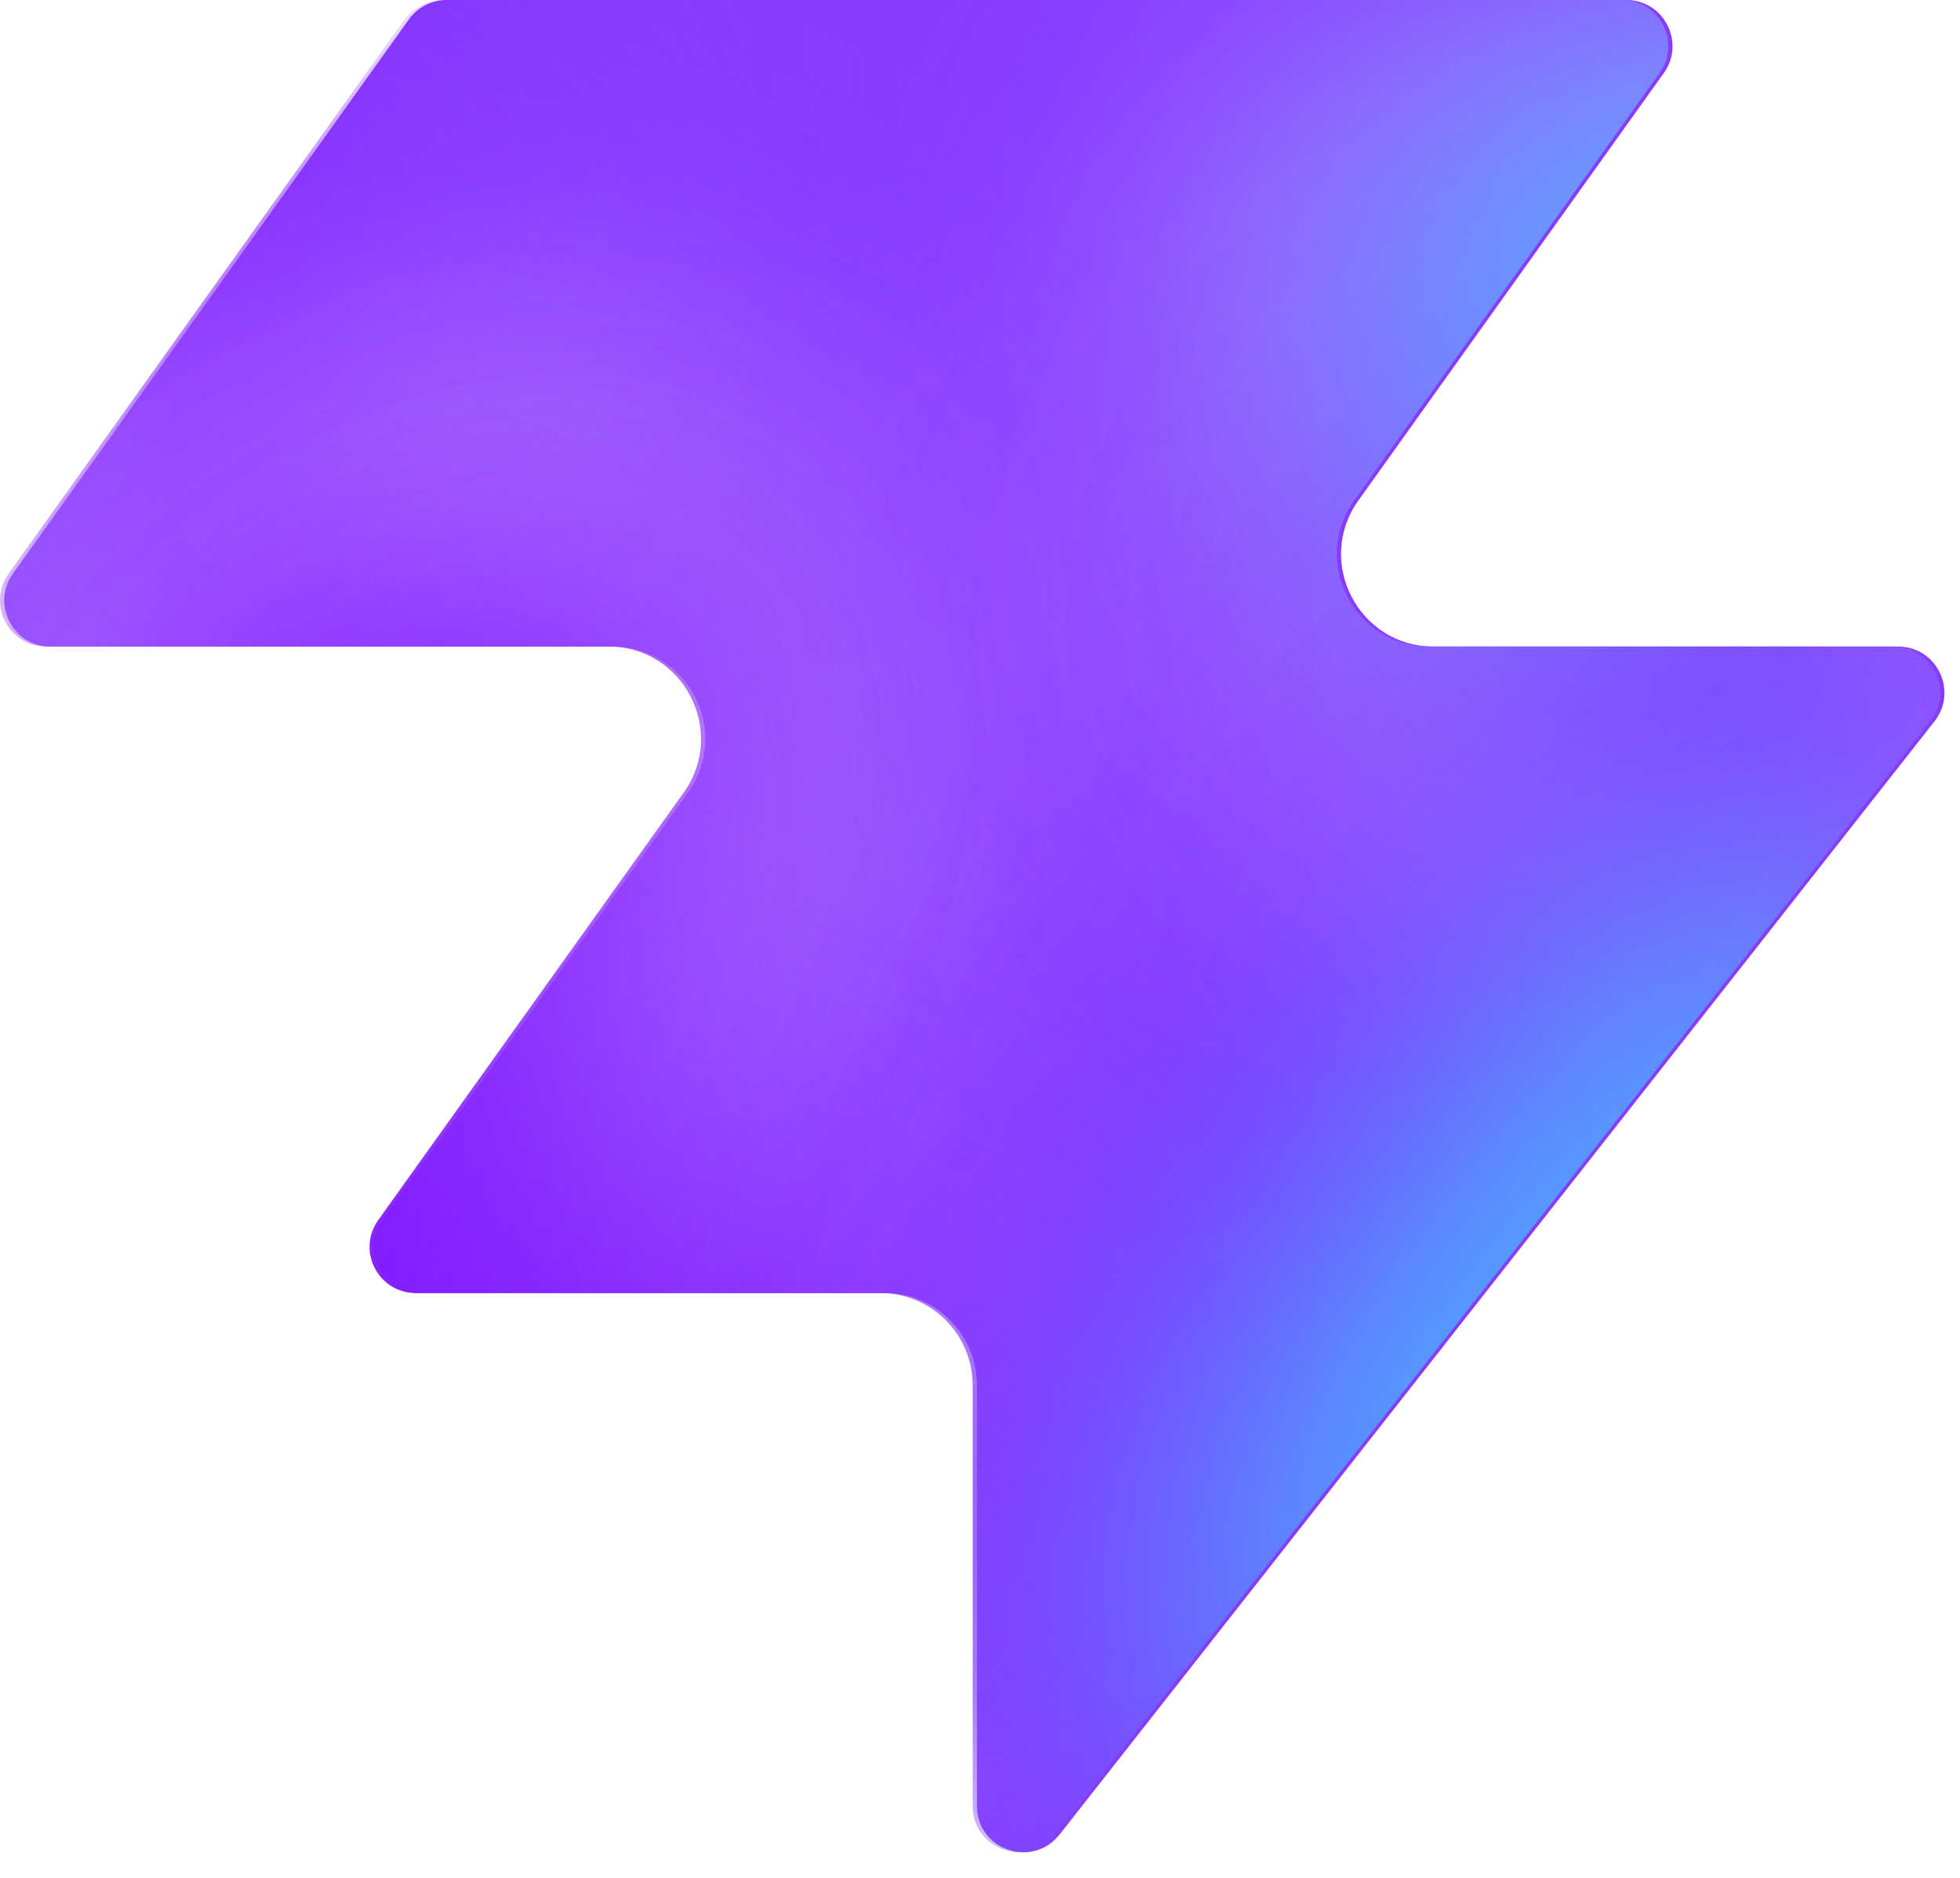
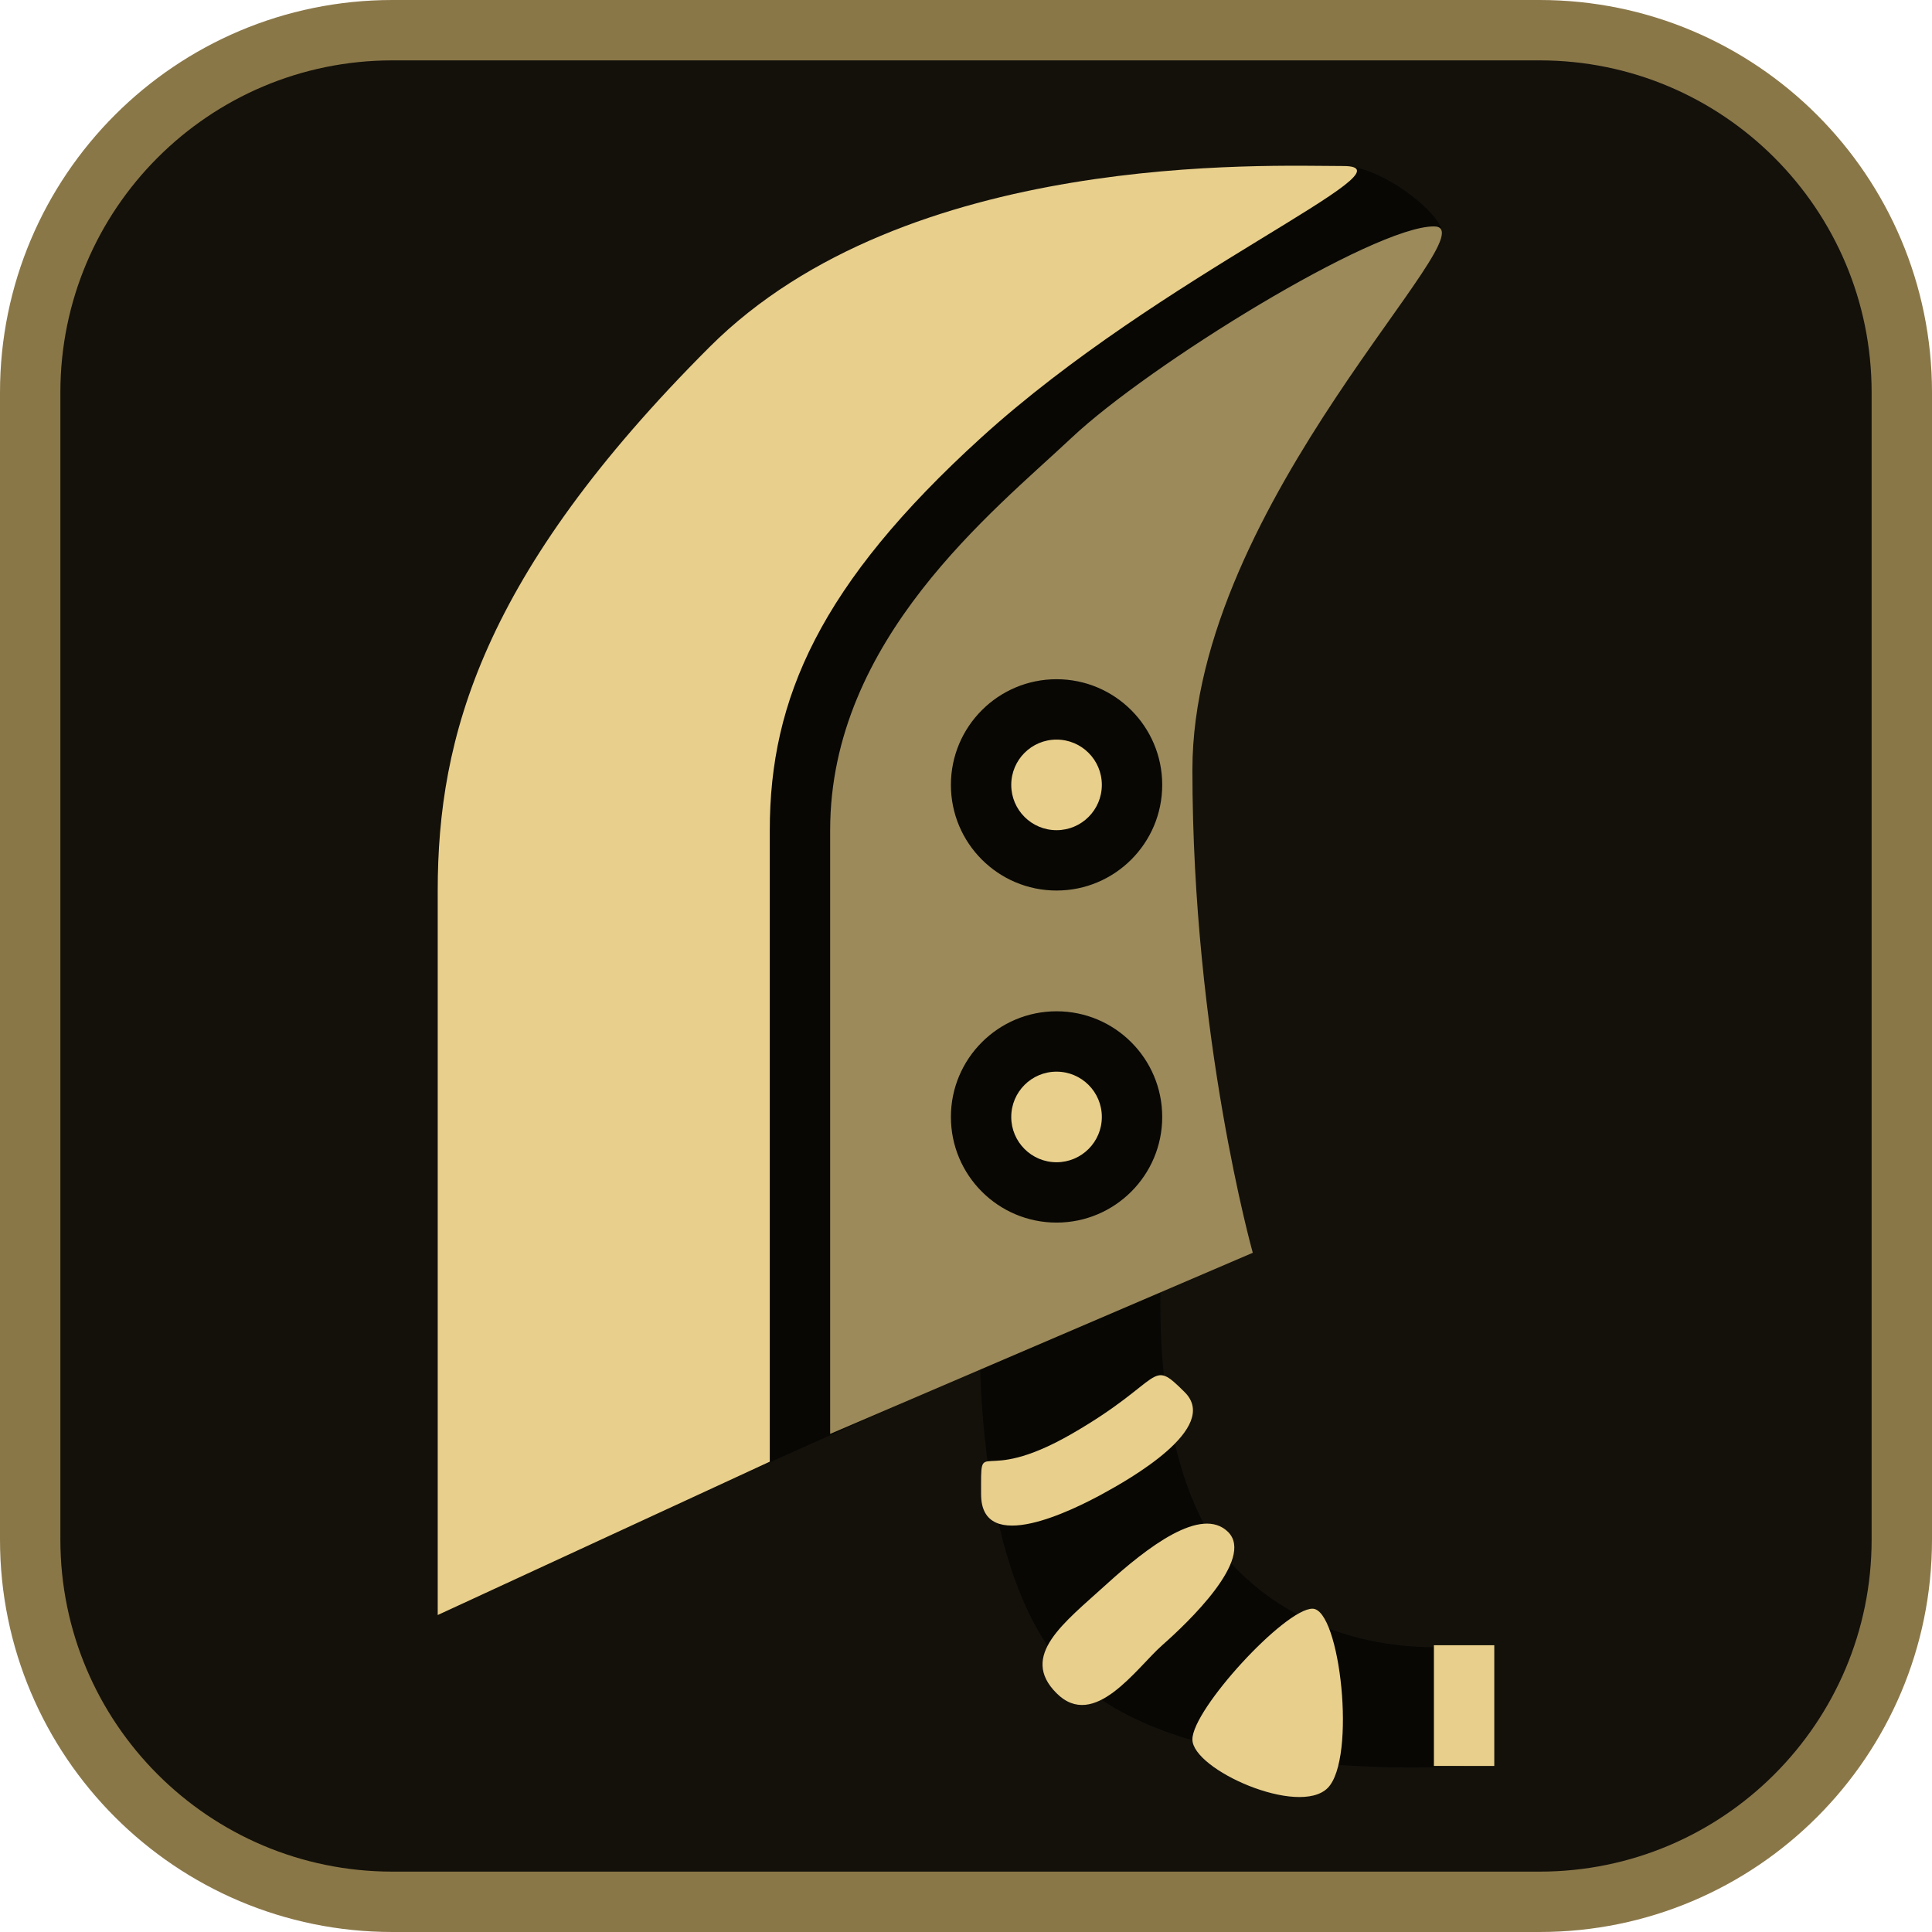
- <svg xmlns="http://www.w3.org/2000/svg" width="48" height="46" fill="none" viewBox="0 0 48 46">
-   <path fill="#863bff" d="M25.946 44.938c-.664.845-2.021.375-2.021-.698V33.937a2.26 2.26 0 0 0-2.262-2.262H10.287c-.92 0-1.456-1.04-.92-1.788l7.48-10.471c1.07-1.497 0-3.578-1.842-3.578H1.237c-.92 0-1.456-1.04-.92-1.788L10.013.474c.214-.297.556-.474.92-.474h28.894c.92 0 1.456 1.04.92 1.788l-7.48 10.471c-1.07 1.498 0 3.579 1.842 3.579h11.377c.943 0 1.473 1.088.89 1.83L25.947 44.94z" style="fill:#863bff;fill:color(display-p3 .525 .23 1);fill-opacity:1" />
-   <mask id="a" width="48" height="46" x="0" y="0" maskUnits="userSpaceOnUse" style="mask-type:alpha">
-     <path fill="#000" d="M25.842 44.938c-.664.844-2.021.375-2.021-.698V33.937a2.26 2.26 0 0 0-2.262-2.262H10.183c-.92 0-1.456-1.04-.92-1.788l7.48-10.471c1.07-1.498 0-3.579-1.842-3.579H1.133c-.92 0-1.456-1.04-.92-1.787L9.91.473c.214-.297.556-.474.92-.474h28.894c.92 0 1.456 1.04.92 1.788l-7.48 10.471c-1.07 1.498 0 3.578 1.842 3.578h11.377c.943 0 1.473 1.088.89 1.832L25.843 44.94z" style="fill:#000;fill-opacity:1" />
-   </mask>
-   <g mask="url(#a)">
-     <g filter="url(#b)">
-       <ellipse cx="5.508" cy="14.704" fill="#ede6ff" rx="5.508" ry="14.704" style="fill:#ede6ff;fill:color(display-p3 .927 .903 1);fill-opacity:1" transform="matrix(.00324 1 1 -.00324 -4.47 31.516)" />
-     </g>
-     <g filter="url(#c)">
-       <ellipse cx="10.399" cy="29.851" fill="#ede6ff" rx="10.399" ry="29.851" style="fill:#ede6ff;fill:color(display-p3 .927 .903 1);fill-opacity:1" transform="matrix(.00324 1 1 -.00324 -39.328 7.883)" />
-     </g>
-     <g filter="url(#d)">
-       <ellipse cx="5.508" cy="30.487" fill="#7e14ff" rx="5.508" ry="30.487" style="fill:#7e14ff;fill:color(display-p3 .492 .077 1);fill-opacity:1" transform="rotate(89.814 -25.913 -14.639)scale(1 -1)" />
-     </g>
-     <g filter="url(#e)">
-       <ellipse cx="5.508" cy="30.599" fill="#7e14ff" rx="5.508" ry="30.599" style="fill:#7e14ff;fill:color(display-p3 .492 .077 1);fill-opacity:1" transform="rotate(89.814 -32.644 -3.334)scale(1 -1)" />
-     </g>
-     <g filter="url(#f)">
-       <ellipse cx="5.508" cy="30.599" fill="#7e14ff" rx="5.508" ry="30.599" style="fill:#7e14ff;fill:color(display-p3 .492 .077 1);fill-opacity:1" transform="matrix(.00324 1 1 -.00324 -34.34 30.47)" />
-     </g>
-     <g filter="url(#g)">
-       <ellipse cx="14.072" cy="22.078" fill="#ede6ff" rx="14.072" ry="22.078" style="fill:#ede6ff;fill:color(display-p3 .927 .903 1);fill-opacity:1" transform="rotate(93.35 24.506 48.493)scale(-1 1)" />
-     </g>
-     <g filter="url(#h)">
-       <ellipse cx="3.47" cy="21.501" fill="#7e14ff" rx="3.47" ry="21.501" style="fill:#7e14ff;fill:color(display-p3 .492 .077 1);fill-opacity:1" transform="rotate(89.009 28.708 47.59)scale(-1 1)" />
-     </g>
-     <g filter="url(#i)">
-       <ellipse cx="3.47" cy="21.501" fill="#7e14ff" rx="3.47" ry="21.501" style="fill:#7e14ff;fill:color(display-p3 .492 .077 1);fill-opacity:1" transform="rotate(89.009 28.708 47.59)scale(-1 1)" />
-     </g>
-     <g filter="url(#j)">
-       <ellipse cx=".387" cy="8.972" fill="#7e14ff" rx="4.407" ry="29.108" style="fill:#7e14ff;fill:color(display-p3 .492 .077 1);fill-opacity:1" transform="rotate(39.51 .387 8.972)" />
-     </g>
-     <g filter="url(#k)">
-       <ellipse cx="47.523" cy="-6.092" fill="#7e14ff" rx="4.407" ry="29.108" style="fill:#7e14ff;fill:color(display-p3 .492 .077 1);fill-opacity:1" transform="rotate(37.892 47.523 -6.092)" />
-     </g>
-     <g filter="url(#l)">
-       <ellipse cx="41.412" cy="6.333" fill="#47bfff" rx="5.971" ry="9.665" style="fill:#47bfff;fill:color(display-p3 .28 .748 1);fill-opacity:1" transform="rotate(37.892 41.412 6.333)" />
-     </g>
-     <g filter="url(#m)">
-       <ellipse cx="-1.879" cy="38.332" fill="#7e14ff" rx="4.407" ry="29.108" style="fill:#7e14ff;fill:color(display-p3 .492 .077 1);fill-opacity:1" transform="rotate(37.892 -1.88 38.332)" />
-     </g>
-     <g filter="url(#n)">
-       <ellipse cx="-1.879" cy="38.332" fill="#7e14ff" rx="4.407" ry="29.108" style="fill:#7e14ff;fill:color(display-p3 .492 .077 1);fill-opacity:1" transform="rotate(37.892 -1.88 38.332)" />
-     </g>
-     <g filter="url(#o)">
-       <ellipse cx="35.651" cy="29.907" fill="#7e14ff" rx="4.407" ry="29.108" style="fill:#7e14ff;fill:color(display-p3 .492 .077 1);fill-opacity:1" transform="rotate(37.892 35.651 29.907)" />
-     </g>
-     <g filter="url(#p)">
-       <ellipse cx="38.418" cy="32.4" fill="#47bfff" rx="5.971" ry="15.297" style="fill:#47bfff;fill:color(display-p3 .28 .748 1);fill-opacity:1" transform="rotate(37.892 38.418 32.4)" />
-     </g>
+ <svg xmlns="http://www.w3.org/2000/svg" viewBox="0 0 64 64" style="fill-rule:evenodd;clip-rule:evenodd">
+   <rect width="62" height="62" x="1" y="1" rx="12" style="fill:#14110b;stroke:#8a7748;stroke-width:2" />
+   <g transform="translate(.5 .5)">
+     <path d="M96 1002s-.679 9.32 3 13 13 3 13 3v-4s-4.321.69-7.507-2.49C101.308 1008.32 102 1001 102 1001zm-8.497 6.61 5.811-2.6L93 982s18.265-14.384 18.265-14.798c0-.621-2.001-2.202-3.265-2.202s-20 14-20 14zM102.5 981.5h-8v19h8z" style="fill:#000;fill-opacity:.6" transform="translate(-64 -960)" />
+     <path d="m91 1007 14-6s-2-7.12-2-16 10.002-18 8-18-9.429 4.581-12 7-8 6.677-8 13zm7.5-14c1.932 0 3.5 1.568 3.5 3.5s-1.568 3.5-3.5 3.5a3.5 3.5 0 0 1-3.5-3.5c0-1.932 1.568-3.5 3.5-3.5m0-11c1.932 0 3.5 1.568 3.5 3.5s-1.568 3.5-3.5 3.5a3.5 3.5 0 0 1-3.5-3.5c0-1.932 1.568-3.5 3.5-3.5" style="fill:#9c8a5b" transform="translate(-64 -960)" />
+     <path d="M106.977 1012.79c.917 0 1.466 4.97.504 5.94-.962.96-4.481-.61-4.481-1.61s3.06-4.33 3.977-4.33M113 1014h-2v4h2zm-8.816-3.75c.885.89-1.333 3-2.184 3.75s-2.253 2.84-3.5 1.59c-1.247-1.24.259-2.34 1.632-3.59 1.374-1.25 3.167-2.63 4.052-1.75M89 1007.92 78 1013v-24c0-5.095 1.472-10.472 9-18 6.528-6.528 18.478-6 21-6s-6.049 3.588-12 9c-5.332 4.849-7 8.639-7 13zm13.747-2.3c1.181 1.18-1.826 2.88-2.747 3.38s-4 2.06-4 0-.109-.21 3-2 2.565-2.56 3.747-1.38M98.5 995a1.5 1.5 0 1 1-.001 3.001A1.5 1.5 0 0 1 98.5 995m0-11a1.5 1.5 0 1 1-.001 3.001A1.5 1.5 0 0 1 98.5 984" style="fill:#e8cf8c" transform="translate(-64 -960)" />
  </g>
-   <defs>
-     <filter id="b" width="60.045" height="41.654" x="-19.77" y="16.149" color-interpolation-filters="sRGB" filterUnits="userSpaceOnUse">
-       <feFlood flood-opacity="0" result="BackgroundImageFix" />
-       <feBlend in="SourceGraphic" in2="BackgroundImageFix" result="shape" />
-       <feGaussianBlur result="effect1_foregroundBlur_2002_17158" stdDeviation="7.659" />
-     </filter>
-     <filter id="c" width="90.34" height="51.437" x="-54.613" y="-7.533" color-interpolation-filters="sRGB" filterUnits="userSpaceOnUse">
-       <feFlood flood-opacity="0" result="BackgroundImageFix" />
-       <feBlend in="SourceGraphic" in2="BackgroundImageFix" result="shape" />
-       <feGaussianBlur result="effect1_foregroundBlur_2002_17158" stdDeviation="7.659" />
-     </filter>
-     <filter id="d" width="79.355" height="29.4" x="-49.64" y="2.03" color-interpolation-filters="sRGB" filterUnits="userSpaceOnUse">
-       <feFlood flood-opacity="0" result="BackgroundImageFix" />
-       <feBlend in="SourceGraphic" in2="BackgroundImageFix" result="shape" />
-       <feGaussianBlur result="effect1_foregroundBlur_2002_17158" stdDeviation="4.596" />
-     </filter>
-     <filter id="e" width="79.579" height="29.4" x="-45.045" y="20.029" color-interpolation-filters="sRGB" filterUnits="userSpaceOnUse">
-       <feFlood flood-opacity="0" result="BackgroundImageFix" />
-       <feBlend in="SourceGraphic" in2="BackgroundImageFix" result="shape" />
-       <feGaussianBlur result="effect1_foregroundBlur_2002_17158" stdDeviation="4.596" />
-     </filter>
-     <filter id="f" width="79.579" height="29.4" x="-43.513" y="21.178" color-interpolation-filters="sRGB" filterUnits="userSpaceOnUse">
-       <feFlood flood-opacity="0" result="BackgroundImageFix" />
-       <feBlend in="SourceGraphic" in2="BackgroundImageFix" result="shape" />
-       <feGaussianBlur result="effect1_foregroundBlur_2002_17158" stdDeviation="4.596" />
-     </filter>
-     <filter id="g" width="74.749" height="58.852" x="15.756" y="-17.901" color-interpolation-filters="sRGB" filterUnits="userSpaceOnUse">
-       <feFlood flood-opacity="0" result="BackgroundImageFix" />
-       <feBlend in="SourceGraphic" in2="BackgroundImageFix" result="shape" />
-       <feGaussianBlur result="effect1_foregroundBlur_2002_17158" stdDeviation="7.659" />
-     </filter>
-     <filter id="h" width="61.377" height="25.362" x="23.548" y="2.284" color-interpolation-filters="sRGB" filterUnits="userSpaceOnUse">
-       <feFlood flood-opacity="0" result="BackgroundImageFix" />
-       <feBlend in="SourceGraphic" in2="BackgroundImageFix" result="shape" />
-       <feGaussianBlur result="effect1_foregroundBlur_2002_17158" stdDeviation="4.596" />
-     </filter>
-     <filter id="i" width="61.377" height="25.362" x="23.548" y="2.284" color-interpolation-filters="sRGB" filterUnits="userSpaceOnUse">
-       <feFlood flood-opacity="0" result="BackgroundImageFix" />
-       <feBlend in="SourceGraphic" in2="BackgroundImageFix" result="shape" />
-       <feGaussianBlur result="effect1_foregroundBlur_2002_17158" stdDeviation="4.596" />
-     </filter>
-     <filter id="j" width="56.045" height="63.649" x="-27.636" y="-22.853" color-interpolation-filters="sRGB" filterUnits="userSpaceOnUse">
-       <feFlood flood-opacity="0" result="BackgroundImageFix" />
-       <feBlend in="SourceGraphic" in2="BackgroundImageFix" result="shape" />
-       <feGaussianBlur result="effect1_foregroundBlur_2002_17158" stdDeviation="4.596" />
-     </filter>
-     <filter id="k" width="54.814" height="64.646" x="20.116" y="-38.415" color-interpolation-filters="sRGB" filterUnits="userSpaceOnUse">
-       <feFlood flood-opacity="0" result="BackgroundImageFix" />
-       <feBlend in="SourceGraphic" in2="BackgroundImageFix" result="shape" />
-       <feGaussianBlur result="effect1_foregroundBlur_2002_17158" stdDeviation="4.596" />
-     </filter>
-     <filter id="l" width="33.541" height="35.313" x="24.641" y="-11.323" color-interpolation-filters="sRGB" filterUnits="userSpaceOnUse">
-       <feFlood flood-opacity="0" result="BackgroundImageFix" />
-       <feBlend in="SourceGraphic" in2="BackgroundImageFix" result="shape" />
-       <feGaussianBlur result="effect1_foregroundBlur_2002_17158" stdDeviation="4.596" />
-     </filter>
-     <filter id="m" width="54.814" height="64.646" x="-29.286" y="6.009" color-interpolation-filters="sRGB" filterUnits="userSpaceOnUse">
-       <feFlood flood-opacity="0" result="BackgroundImageFix" />
-       <feBlend in="SourceGraphic" in2="BackgroundImageFix" result="shape" />
-       <feGaussianBlur result="effect1_foregroundBlur_2002_17158" stdDeviation="4.596" />
-     </filter>
-     <filter id="n" width="54.814" height="64.646" x="-29.286" y="6.009" color-interpolation-filters="sRGB" filterUnits="userSpaceOnUse">
-       <feFlood flood-opacity="0" result="BackgroundImageFix" />
-       <feBlend in="SourceGraphic" in2="BackgroundImageFix" result="shape" />
-       <feGaussianBlur result="effect1_foregroundBlur_2002_17158" stdDeviation="4.596" />
-     </filter>
-     <filter id="o" width="54.814" height="64.646" x="8.244" y="-2.416" color-interpolation-filters="sRGB" filterUnits="userSpaceOnUse">
-       <feFlood flood-opacity="0" result="BackgroundImageFix" />
-       <feBlend in="SourceGraphic" in2="BackgroundImageFix" result="shape" />
-       <feGaussianBlur result="effect1_foregroundBlur_2002_17158" stdDeviation="4.596" />
-     </filter>
-     <filter id="p" width="39.409" height="43.623" x="18.713" y="10.588" color-interpolation-filters="sRGB" filterUnits="userSpaceOnUse">
-       <feFlood flood-opacity="0" result="BackgroundImageFix" />
-       <feBlend in="SourceGraphic" in2="BackgroundImageFix" result="shape" />
-       <feGaussianBlur result="effect1_foregroundBlur_2002_17158" stdDeviation="4.596" />
-     </filter>
-   </defs>
</svg>
